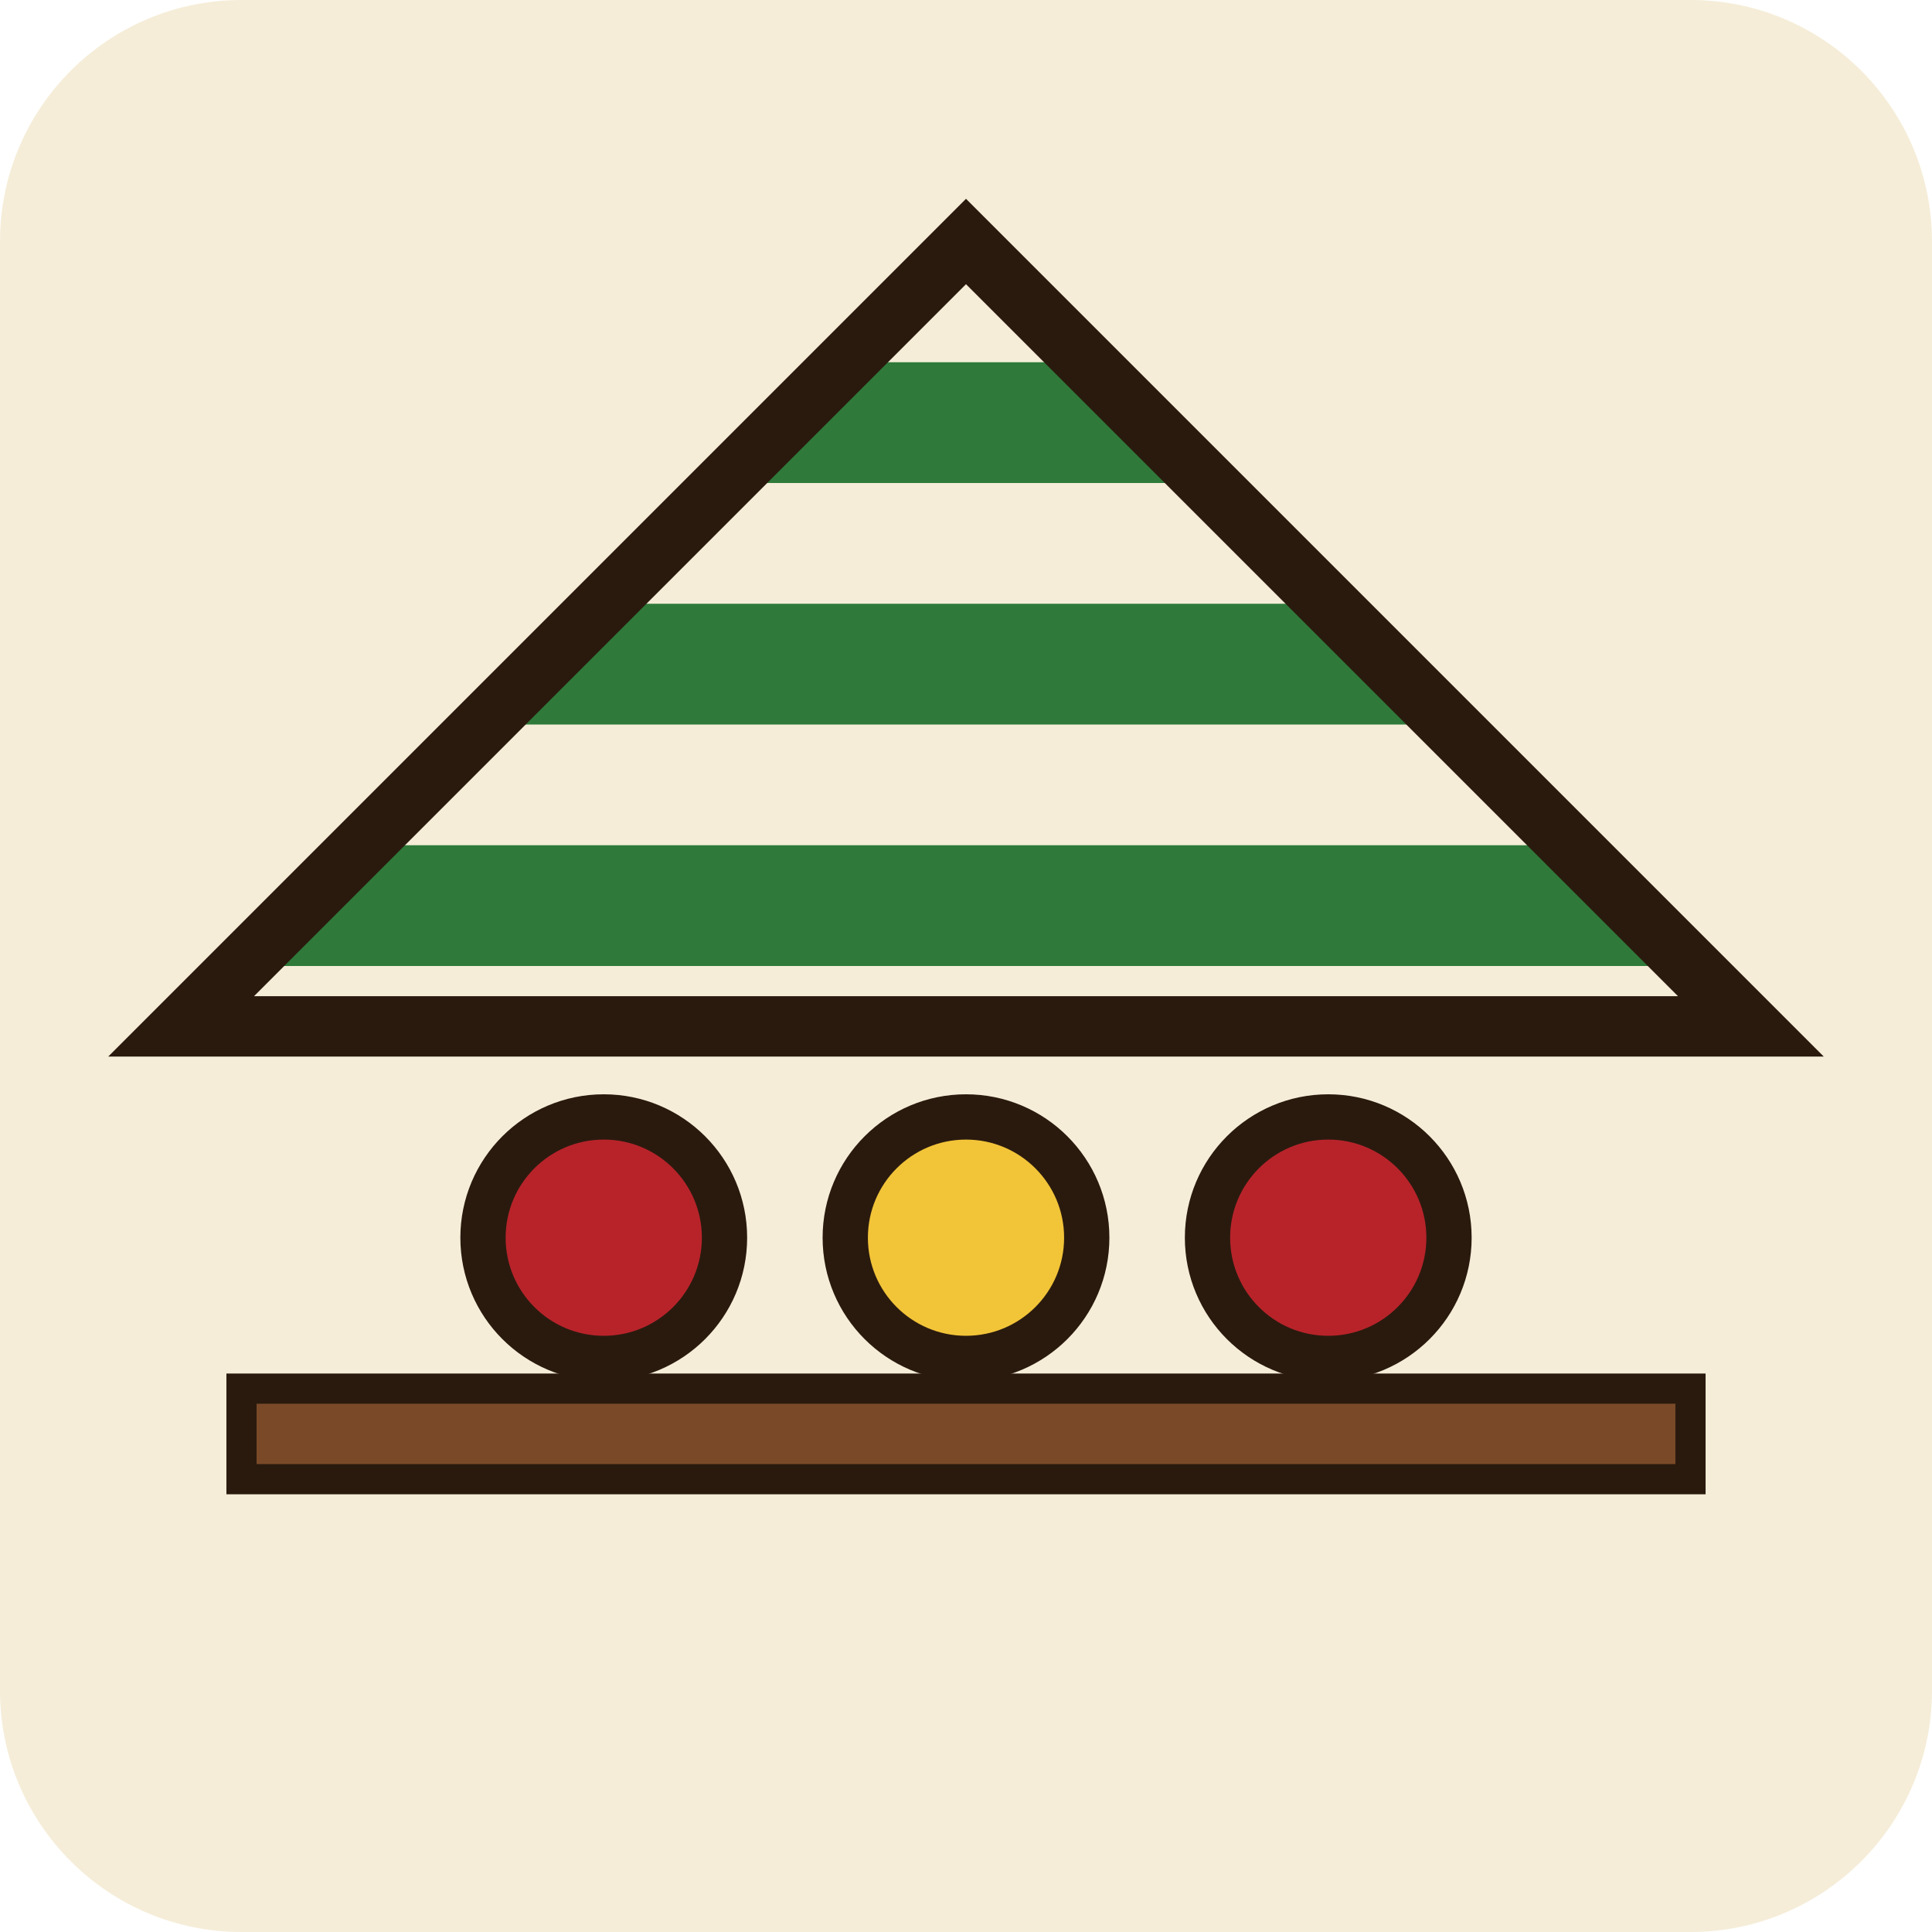
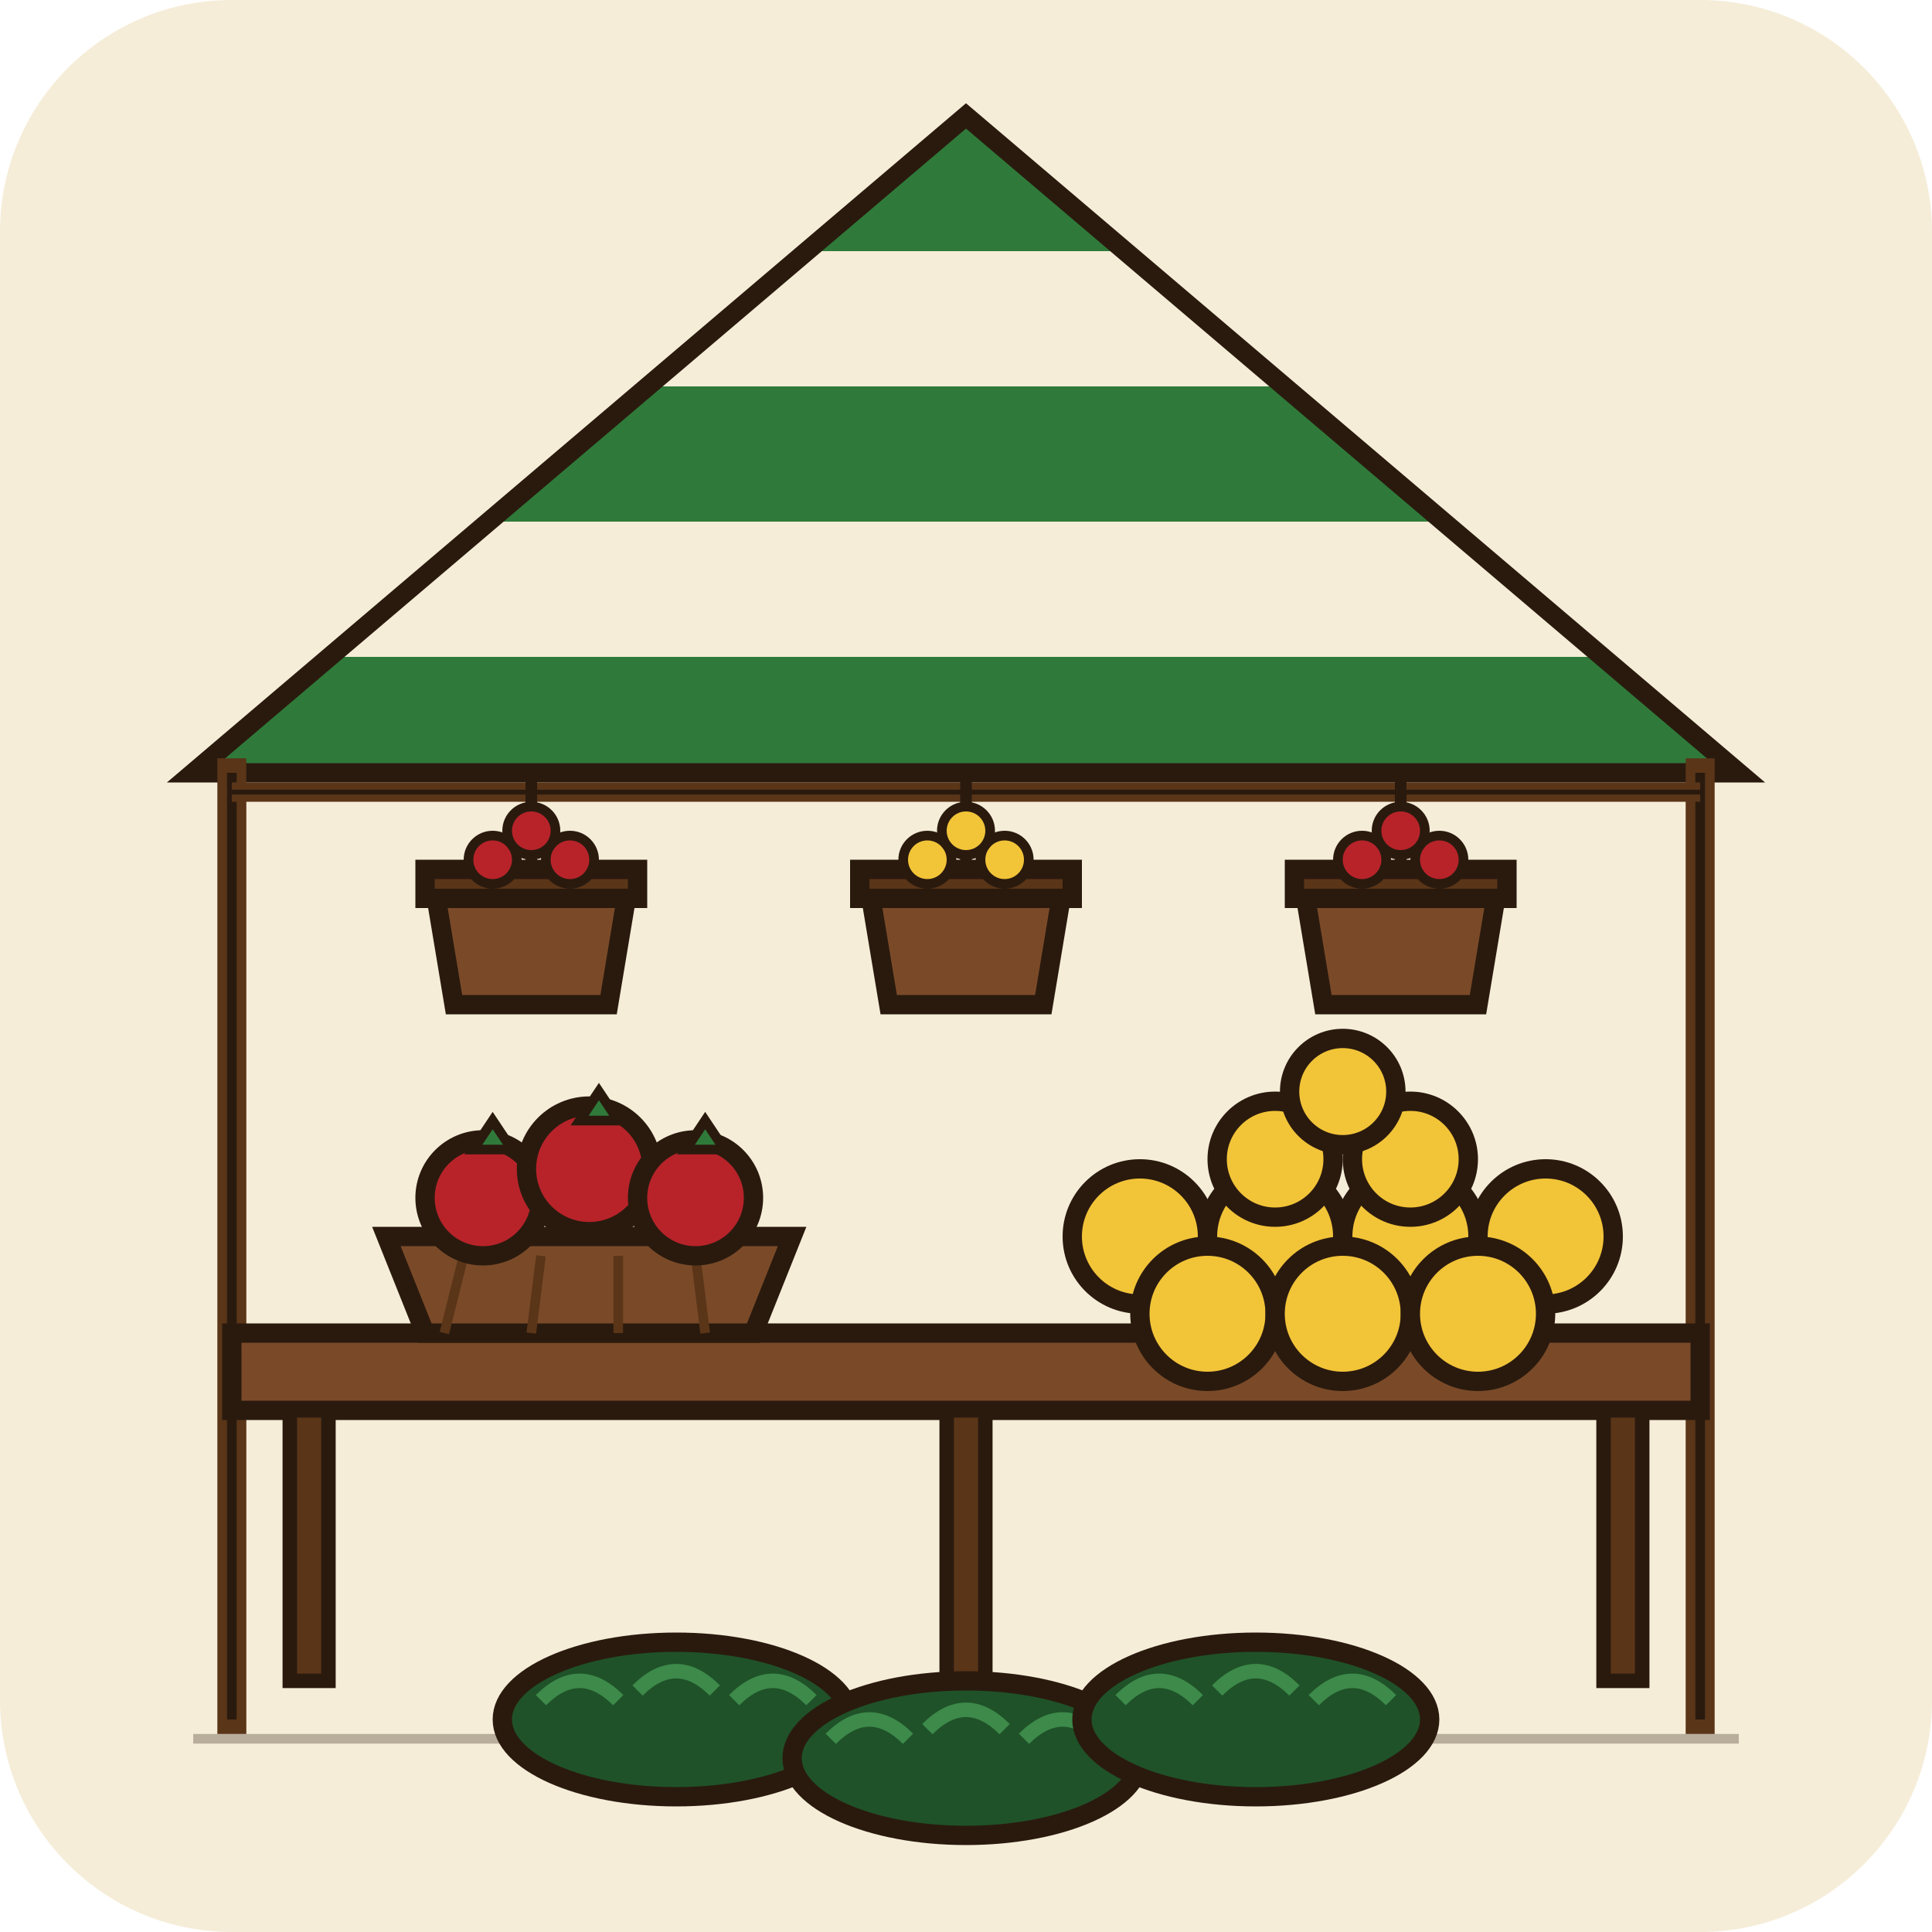
- <svg xmlns="http://www.w3.org/2000/svg" viewBox="0 0 64 64" width="32" height="32">
-   <rect width="64" height="64" fill="#F5EDD8" rx="8" />
+ <svg xmlns="http://www.w3.org/2000/svg" viewBox="0 0 200 200">
+   <rect width="200" height="200" fill="#F5EDD8" rx="24" />
  <defs>
-     <clipPath id="fav-roof">
-       <polygon points="32,8 58,34 6,34" />
+     <clipPath id="ep-roof-clip">
+       <polygon points="100,12 180,80 20,80" />
    </clipPath>
  </defs>
-   <g clip-path="url(#fav-roof)">
-     <rect x="6" y="8" width="52" height="26" fill="#F5EDD8" />
-     <rect x="6" y="12" width="52" height="4" fill="#2F7A3A" />
-     <rect x="6" y="20" width="52" height="4" fill="#2F7A3A" />
-     <rect x="6" y="28" width="52" height="4" fill="#2F7A3A" />
+   <g clip-path="url(#ep-roof-clip)">
+     <rect x="20" y="12" width="160" height="68" fill="#F5EDD8" />
+     <rect x="20" y="12" width="160" height="14" fill="#2F7A3A" />
+     <rect x="20" y="26" width="160" height="14" fill="#F5EDD8" />
+     <rect x="20" y="40" width="160" height="14" fill="#2F7A3A" />
+     <rect x="20" y="54" width="160" height="14" fill="#F5EDD8" />
+     <rect x="20" y="68" width="160" height="12" fill="#2F7A3A" />
  </g>
-   <polygon points="32,8 58,34 6,34" fill="none" stroke="#2A1A0E" stroke-width="2" />
-   <rect x="8" y="46" width="48" height="3" fill="#7A4A28" stroke="#2A1A0E" stroke-width="1" />
-   <circle cx="20" cy="41" r="4" fill="#B8232A" stroke="#2A1A0E" stroke-width="1.5" />
-   <circle cx="32" cy="41" r="4" fill="#F2C438" stroke="#2A1A0E" stroke-width="1.5" />
-   <circle cx="44" cy="41" r="4" fill="#B8232A" stroke="#2A1A0E" stroke-width="1.5" />
+   <polygon points="100,12 180,80 20,80" fill="none" stroke="#2A1A0E" stroke-width="2" stroke-linejoin="miter" />
+   <line x1="24" y1="80" x2="24" y2="178" stroke="#5A3518" stroke-width="3" stroke-linecap="square" />
+   <line x1="176" y1="80" x2="176" y2="178" stroke="#5A3518" stroke-width="3" stroke-linecap="square" />
+   <line x1="24" y1="80" x2="24" y2="178" stroke="#2A1A0E" stroke-width="1" />
+   <line x1="176" y1="80" x2="176" y2="178" stroke="#2A1A0E" stroke-width="1" />
+   <line x1="24" y1="82" x2="176" y2="82" stroke="#5A3518" stroke-width="2" />
+   <line x1="24" y1="82" x2="176" y2="82" stroke="#2A1A0E" stroke-width="0.5" />
+   <line x1="55" y1="80" x2="55" y2="92" stroke="#2A1A0E" stroke-width="1.2" />
+   <polygon points="45,92 65,92 63,104 47,104" fill="#7A4A28" stroke="#2A1A0E" stroke-width="2" stroke-linejoin="miter" />
+   <rect x="44" y="90" width="22" height="3" fill="#5A3518" stroke="#2A1A0E" stroke-width="2" />
+   <circle cx="51" cy="89" r="2.5" fill="#B8232A" stroke="#2A1A0E" stroke-width="1" />
+   <circle cx="59" cy="89" r="2.5" fill="#B8232A" stroke="#2A1A0E" stroke-width="1" />
+   <circle cx="55" cy="86" r="2.5" fill="#B8232A" stroke="#2A1A0E" stroke-width="1" />
+   <line x1="100" y1="80" x2="100" y2="92" stroke="#2A1A0E" stroke-width="1.2" />
+   <polygon points="90,92 110,92 108,104 92,104" fill="#7A4A28" stroke="#2A1A0E" stroke-width="2" stroke-linejoin="miter" />
+   <rect x="89" y="90" width="22" height="3" fill="#5A3518" stroke="#2A1A0E" stroke-width="2" />
+   <circle cx="96" cy="89" r="2.5" fill="#F2C438" stroke="#2A1A0E" stroke-width="1" />
+   <circle cx="104" cy="89" r="2.5" fill="#F2C438" stroke="#2A1A0E" stroke-width="1" />
+   <circle cx="100" cy="86" r="2.5" fill="#F2C438" stroke="#2A1A0E" stroke-width="1" />
+   <line x1="145" y1="80" x2="145" y2="92" stroke="#2A1A0E" stroke-width="1.2" />
+   <polygon points="135,92 155,92 153,104 137,104" fill="#7A4A28" stroke="#2A1A0E" stroke-width="2" stroke-linejoin="miter" />
+   <rect x="134" y="90" width="22" height="3" fill="#5A3518" stroke="#2A1A0E" stroke-width="2" />
+   <circle cx="141" cy="89" r="2.5" fill="#B8232A" stroke="#2A1A0E" stroke-width="1" />
+   <circle cx="149" cy="89" r="2.5" fill="#B8232A" stroke="#2A1A0E" stroke-width="1" />
+   <circle cx="145" cy="86" r="2.5" fill="#B8232A" stroke="#2A1A0E" stroke-width="1" />
+   <rect x="24" y="138" width="152" height="8" fill="#7A4A28" stroke="#2A1A0E" stroke-width="2" stroke-linejoin="miter" />
+   <rect x="30" y="146" width="4" height="28" fill="#5A3518" stroke="#2A1A0E" stroke-width="1.5" />
+   <rect x="166" y="146" width="4" height="28" fill="#5A3518" stroke="#2A1A0E" stroke-width="1.5" />
+   <rect x="98" y="146" width="4" height="28" fill="#5A3518" stroke="#2A1A0E" stroke-width="1.5" />
+   <polygon points="40,128 82,128 78,138 44,138" fill="#7A4A28" stroke="#2A1A0E" stroke-width="2" stroke-linejoin="miter" />
+   <line x1="48" y1="130" x2="46" y2="138" stroke="#5A3518" stroke-width="1" />
+   <line x1="56" y1="130" x2="55" y2="138" stroke="#5A3518" stroke-width="1" />
+   <line x1="64" y1="130" x2="64" y2="138" stroke="#5A3518" stroke-width="1" />
+   <line x1="72" y1="130" x2="73" y2="138" stroke="#5A3518" stroke-width="1" />
+   <circle cx="50" cy="124" r="6" fill="#B8232A" stroke="#2A1A0E" stroke-width="2" />
+   <circle cx="61" cy="121" r="6.5" fill="#B8232A" stroke="#2A1A0E" stroke-width="2" />
+   <circle cx="72" cy="124" r="6" fill="#B8232A" stroke="#2A1A0E" stroke-width="2" />
+   <polygon points="49,119 51,116 53,119" fill="#2F7A3A" stroke="#2A1A0E" stroke-width="1" />
+   <polygon points="60,116 62,113 64,116" fill="#2F7A3A" stroke="#2A1A0E" stroke-width="1" />
+   <polygon points="71,119 73,116 75,119" fill="#2F7A3A" stroke="#2A1A0E" stroke-width="1" />
+   <circle cx="118" cy="128" r="7" fill="#F2C438" stroke="#2A1A0E" stroke-width="2" />
+   <circle cx="132" cy="128" r="7" fill="#F2C438" stroke="#2A1A0E" stroke-width="2" />
+   <circle cx="146" cy="128" r="7" fill="#F2C438" stroke="#2A1A0E" stroke-width="2" />
+   <circle cx="160" cy="128" r="7" fill="#F2C438" stroke="#2A1A0E" stroke-width="2" />
+   <circle cx="125" cy="136" r="7" fill="#F2C438" stroke="#2A1A0E" stroke-width="2" />
+   <circle cx="139" cy="136" r="7" fill="#F2C438" stroke="#2A1A0E" stroke-width="2" />
+   <circle cx="153" cy="136" r="7" fill="#F2C438" stroke="#2A1A0E" stroke-width="2" />
+   <circle cx="132" cy="120" r="6" fill="#F2C438" stroke="#2A1A0E" stroke-width="2" />
+   <circle cx="146" cy="120" r="6" fill="#F2C438" stroke="#2A1A0E" stroke-width="2" />
+   <circle cx="139" cy="113" r="5.5" fill="#F2C438" stroke="#2A1A0E" stroke-width="2" />
+   <line x1="20" y1="180" x2="180" y2="180" stroke="#2A1A0E" stroke-width="1" opacity="0.3" />
+   <ellipse cx="70" cy="178" rx="18" ry="8" fill="#1F5228" stroke="#2A1A0E" stroke-width="2" />
+   <path d="M 56,176 Q 60,172 64,176" fill="none" stroke="#3D8A4A" stroke-width="1.5" />
+   <path d="M 66,175 Q 70,171 74,175" fill="none" stroke="#3D8A4A" stroke-width="1.5" />
+   <path d="M 76,176 Q 80,172 84,176" fill="none" stroke="#3D8A4A" stroke-width="1.5" />
+   <ellipse cx="100" cy="182" rx="18" ry="8" fill="#1F5228" stroke="#2A1A0E" stroke-width="2" />
+   <path d="M 86,180 Q 90,176 94,180" fill="none" stroke="#3D8A4A" stroke-width="1.5" />
+   <path d="M 96,179 Q 100,175 104,179" fill="none" stroke="#3D8A4A" stroke-width="1.5" />
+   <path d="M 106,180 Q 110,176 114,180" fill="none" stroke="#3D8A4A" stroke-width="1.5" />
+   <ellipse cx="130" cy="178" rx="18" ry="8" fill="#1F5228" stroke="#2A1A0E" stroke-width="2" />
+   <path d="M 116,176 Q 120,172 124,176" fill="none" stroke="#3D8A4A" stroke-width="1.5" />
+   <path d="M 126,175 Q 130,171 134,175" fill="none" stroke="#3D8A4A" stroke-width="1.5" />
+   <path d="M 136,176 Q 140,172 144,176" fill="none" stroke="#3D8A4A" stroke-width="1.5" />
</svg>
